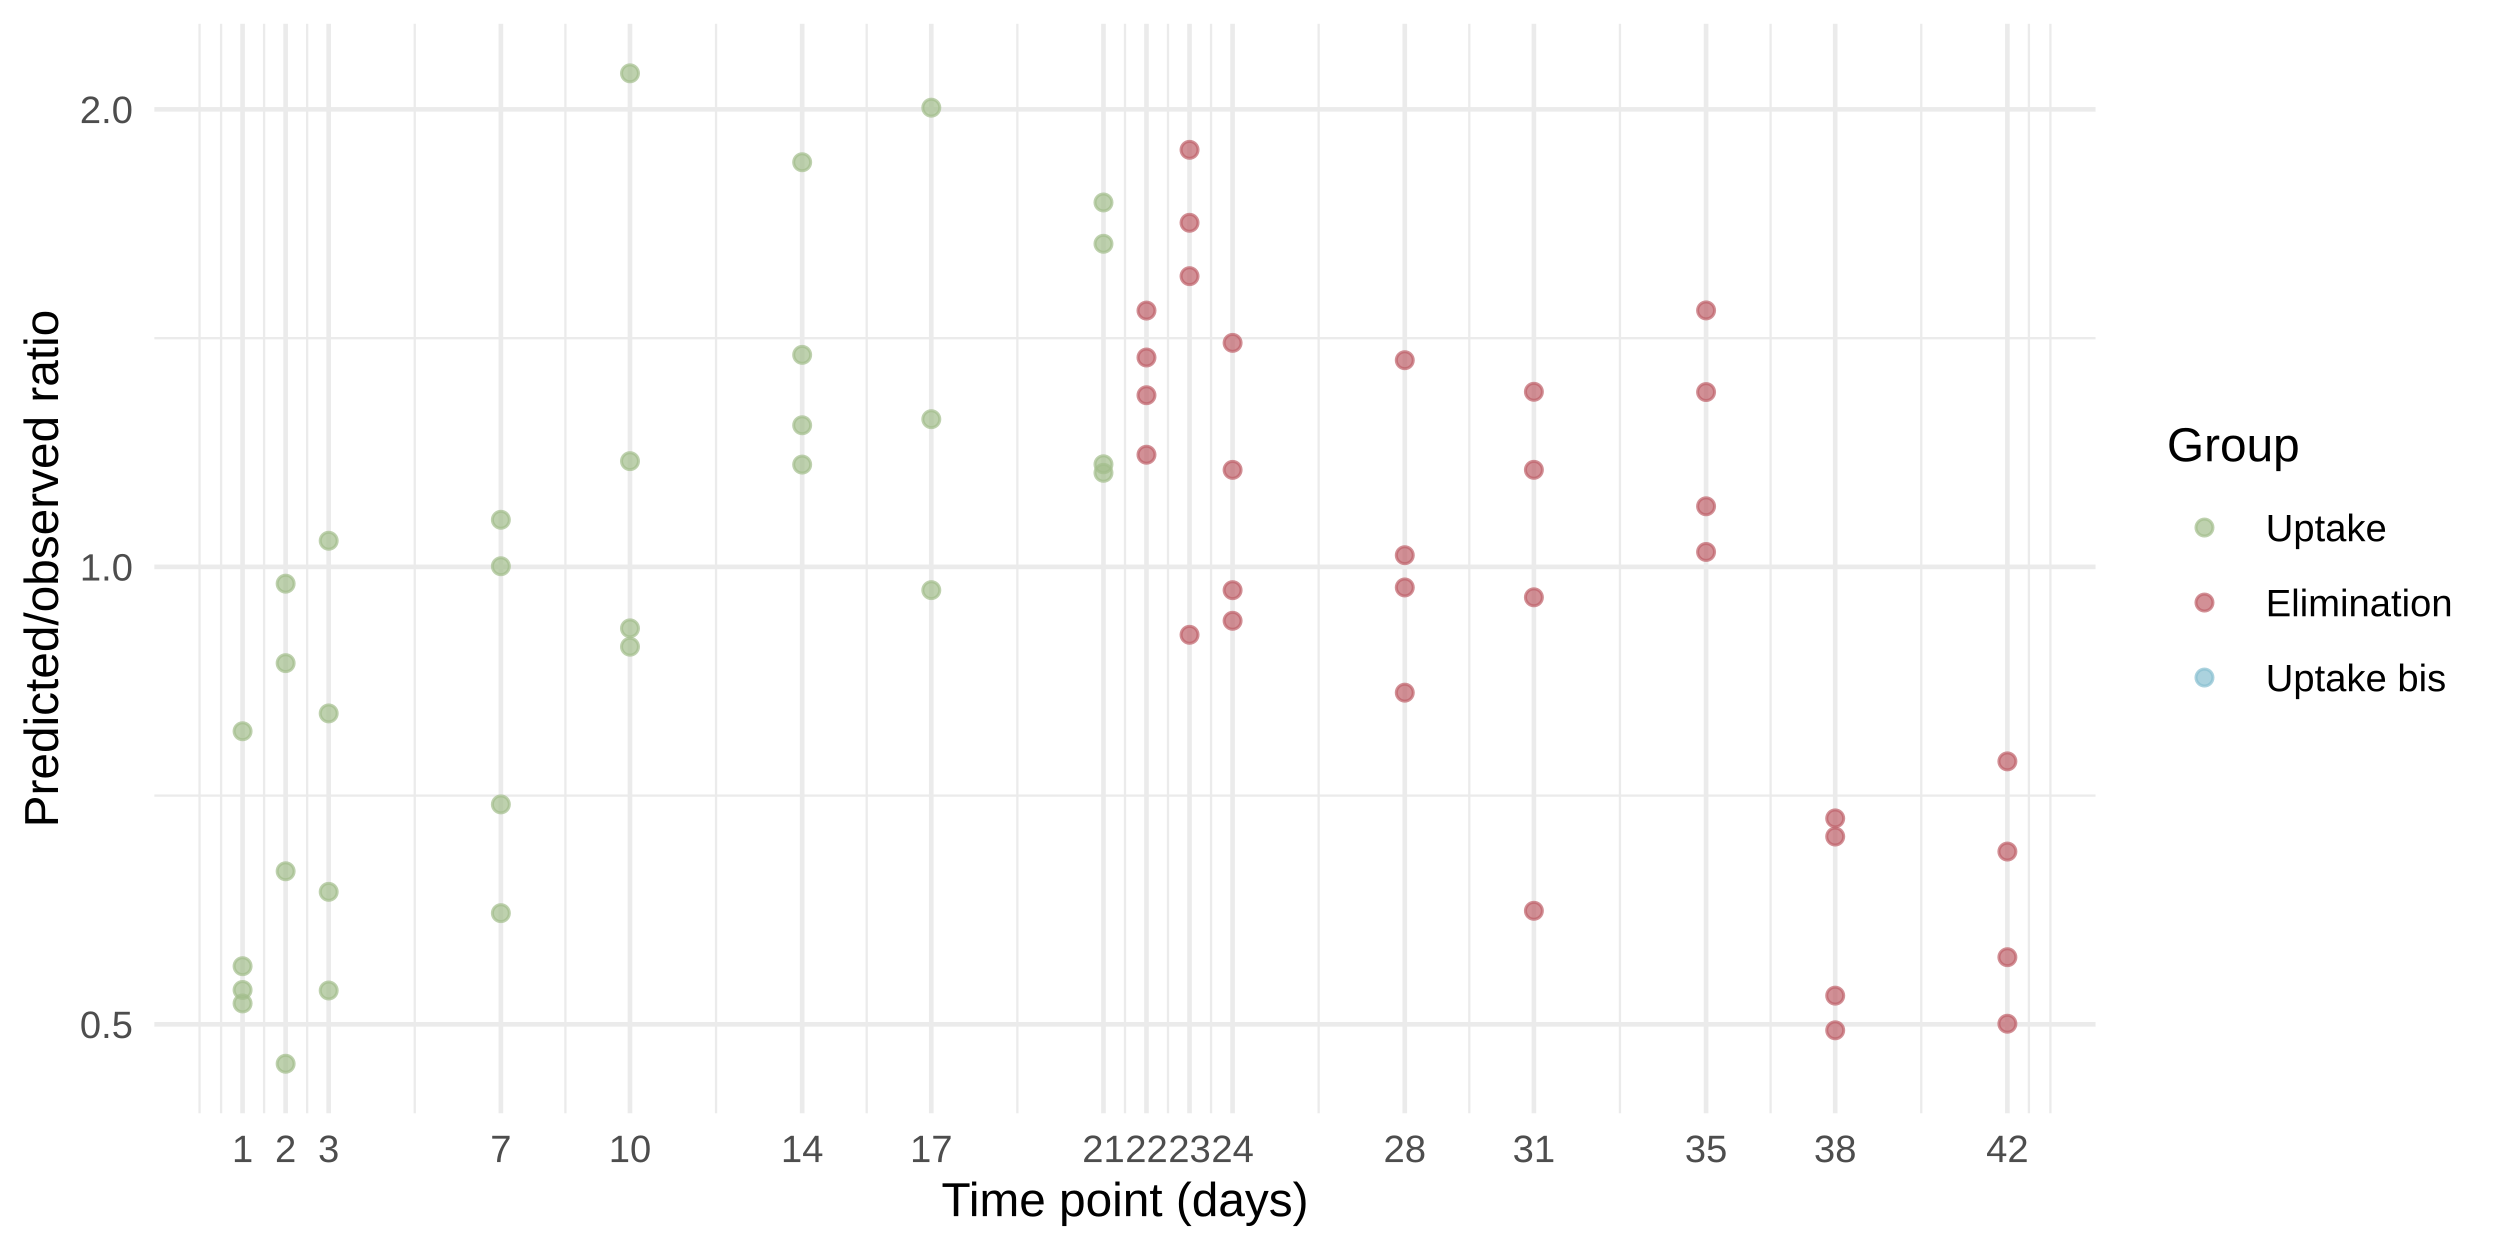
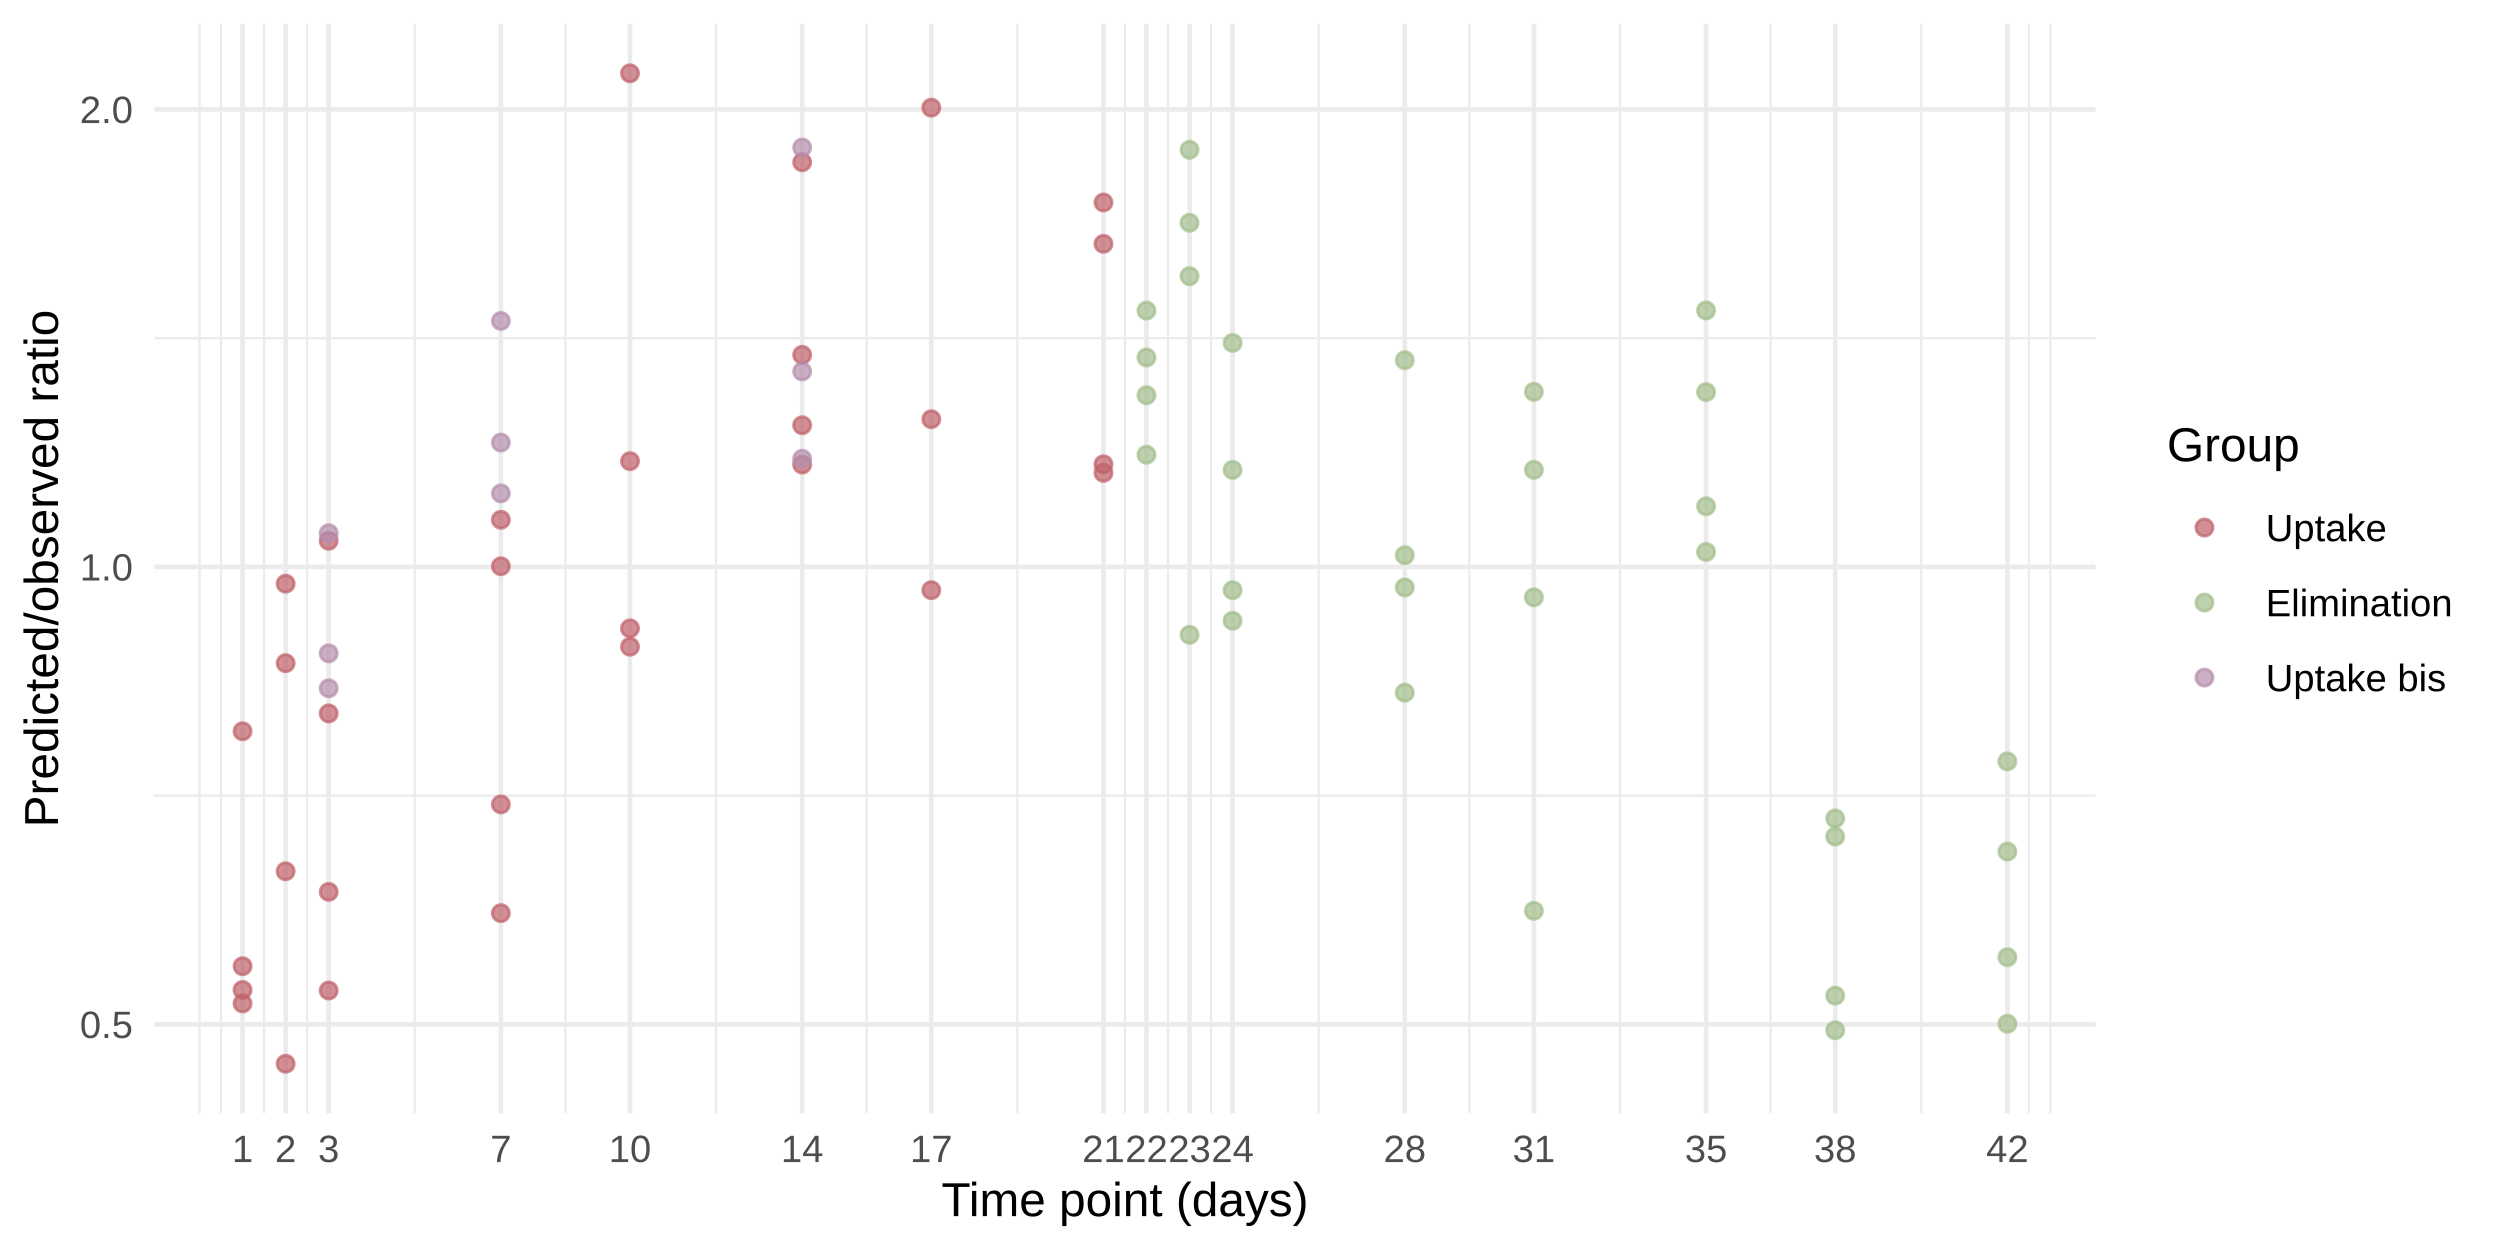
<svg xmlns="http://www.w3.org/2000/svg" width="576.00pt" height="288.00pt" viewBox="0 0 576.00 288.00">
  <g class="svglite">
    <defs>
      <style type="text/css">
    .svglite line, .svglite polyline, .svglite polygon, .svglite path, .svglite rect, .svglite circle {
      fill: none;
      stroke: #000000;
      stroke-linecap: round;
      stroke-linejoin: round;
      stroke-miterlimit: 10.00;
    }
    .svglite text {
      white-space: pre;
    }
    .svglite g.glyphgroup path {
      fill: inherit;
      stroke: none;
    }
  </style>
    </defs>
    <rect width="100%" height="100%" style="stroke: none; fill: #FFFFFF;" />
    <defs>
      <clipPath id="cpMC4wMHw1NzYuMDB8MC4wMHwyODguMDA=">
        <rect x="0.00" y="0.00" width="576.00" height="288.00" />
      </clipPath>
    </defs>
    <g clip-path="url(#cpMC4wMHw1NzYuMDB8MC4wMHwyODguMDA=)">
      <rect x="-0" y="0.00" width="576.00" height="288.00" style="stroke-width: 1.07; stroke: none; fill: #FFFFFF;" />
    </g>
    <defs>
      <clipPath id="cpMzUuNTZ8NDgyLjgzfDUuNDh8MjU2LjUw">
        <rect x="35.56" y="5.48" width="447.26" height="251.02" />
      </clipPath>
    </defs>
    <g clip-path="url(#cpMzUuNTZ8NDgyLjgzfDUuNDh8MjU2LjUw)">
      <polyline points="35.56,183.31 482.83,183.31 " style="stroke-width: 0.53; stroke: #EBEBEB; stroke-linecap: butt;" />
      <polyline points="35.56,77.91 482.83,77.91 " style="stroke-width: 0.53; stroke: #EBEBEB; stroke-linecap: butt;" />
      <polyline points="45.98,256.50 45.98,5.48 " style="stroke-width: 0.53; stroke: #EBEBEB; stroke-linecap: butt;" />
      <polyline points="50.94,256.50 50.94,5.48 " style="stroke-width: 0.53; stroke: #EBEBEB; stroke-linecap: butt;" />
      <polyline points="60.85,256.50 60.85,5.48 " style="stroke-width: 0.53; stroke: #EBEBEB; stroke-linecap: butt;" />
      <polyline points="70.77,256.50 70.77,5.48 " style="stroke-width: 0.53; stroke: #EBEBEB; stroke-linecap: butt;" />
      <polyline points="95.56,256.50 95.56,5.48 " style="stroke-width: 0.53; stroke: #EBEBEB; stroke-linecap: butt;" />
      <polyline points="130.27,256.50 130.27,5.48 " style="stroke-width: 0.53; stroke: #EBEBEB; stroke-linecap: butt;" />
      <polyline points="164.98,256.50 164.98,5.48 " style="stroke-width: 0.53; stroke: #EBEBEB; stroke-linecap: butt;" />
      <polyline points="199.69,256.50 199.69,5.48 " style="stroke-width: 0.53; stroke: #EBEBEB; stroke-linecap: butt;" />
      <polyline points="234.40,256.50 234.40,5.48 " style="stroke-width: 0.53; stroke: #EBEBEB; stroke-linecap: butt;" />
      <polyline points="259.20,256.50 259.20,5.48 " style="stroke-width: 0.53; stroke: #EBEBEB; stroke-linecap: butt;" />
      <polyline points="269.11,256.50 269.11,5.48 " style="stroke-width: 0.53; stroke: #EBEBEB; stroke-linecap: butt;" />
      <polyline points="279.03,256.50 279.03,5.48 " style="stroke-width: 0.53; stroke: #EBEBEB; stroke-linecap: butt;" />
      <polyline points="303.82,256.50 303.82,5.48 " style="stroke-width: 0.53; stroke: #EBEBEB; stroke-linecap: butt;" />
      <polyline points="338.53,256.50 338.53,5.48 " style="stroke-width: 0.53; stroke: #EBEBEB; stroke-linecap: butt;" />
      <polyline points="373.24,256.50 373.24,5.48 " style="stroke-width: 0.53; stroke: #EBEBEB; stroke-linecap: butt;" />
      <polyline points="407.95,256.50 407.95,5.48 " style="stroke-width: 0.53; stroke: #EBEBEB; stroke-linecap: butt;" />
      <polyline points="442.66,256.50 442.66,5.48 " style="stroke-width: 0.53; stroke: #EBEBEB; stroke-linecap: butt;" />
      <polyline points="467.46,256.50 467.46,5.48 " style="stroke-width: 0.53; stroke: #EBEBEB; stroke-linecap: butt;" />
      <polyline points="472.41,256.50 472.41,5.48 " style="stroke-width: 0.53; stroke: #EBEBEB; stroke-linecap: butt;" />
      <polyline points="35.56,236.01 482.83,236.01 " style="stroke-width: 1.07; stroke: #EBEBEB; stroke-linecap: butt;" />
      <polyline points="35.56,130.61 482.83,130.61 " style="stroke-width: 1.07; stroke: #EBEBEB; stroke-linecap: butt;" />
      <polyline points="35.56,25.20 482.83,25.20 " style="stroke-width: 1.07; stroke: #EBEBEB; stroke-linecap: butt;" />
      <polyline points="55.89,256.50 55.89,5.48 " style="stroke-width: 1.07; stroke: #EBEBEB; stroke-linecap: butt;" />
      <polyline points="65.81,256.50 65.81,5.48 " style="stroke-width: 1.07; stroke: #EBEBEB; stroke-linecap: butt;" />
      <polyline points="75.73,256.50 75.73,5.48 " style="stroke-width: 1.07; stroke: #EBEBEB; stroke-linecap: butt;" />
      <polyline points="115.40,256.50 115.40,5.48 " style="stroke-width: 1.07; stroke: #EBEBEB; stroke-linecap: butt;" />
      <polyline points="145.15,256.50 145.15,5.48 " style="stroke-width: 1.07; stroke: #EBEBEB; stroke-linecap: butt;" />
      <polyline points="184.82,256.50 184.82,5.48 " style="stroke-width: 1.07; stroke: #EBEBEB; stroke-linecap: butt;" />
      <polyline points="214.57,256.50 214.57,5.48 " style="stroke-width: 1.07; stroke: #EBEBEB; stroke-linecap: butt;" />
      <polyline points="254.24,256.50 254.24,5.48 " style="stroke-width: 1.07; stroke: #EBEBEB; stroke-linecap: butt;" />
      <polyline points="264.15,256.50 264.15,5.48 " style="stroke-width: 1.07; stroke: #EBEBEB; stroke-linecap: butt;" />
      <polyline points="274.07,256.50 274.07,5.48 " style="stroke-width: 1.07; stroke: #EBEBEB; stroke-linecap: butt;" />
      <polyline points="283.99,256.50 283.99,5.48 " style="stroke-width: 1.07; stroke: #EBEBEB; stroke-linecap: butt;" />
      <polyline points="323.66,256.50 323.66,5.48 " style="stroke-width: 1.07; stroke: #EBEBEB; stroke-linecap: butt;" />
      <polyline points="353.41,256.50 353.41,5.48 " style="stroke-width: 1.07; stroke: #EBEBEB; stroke-linecap: butt;" />
      <polyline points="393.08,256.50 393.08,5.48 " style="stroke-width: 1.07; stroke: #EBEBEB; stroke-linecap: butt;" />
      <polyline points="422.83,256.50 422.83,5.48 " style="stroke-width: 1.07; stroke: #EBEBEB; stroke-linecap: butt;" />
      <polyline points="462.50,256.50 462.50,5.48 " style="stroke-width: 1.07; stroke: #EBEBEB; stroke-linecap: butt;" />
-       <circle cx="55.89" cy="222.61" r="1.95" style="stroke-width: 0.71; stroke: #A3BE8C; stroke-opacity: 0.70; fill: #A3BE8C; fill-opacity: 0.70;" />
-       <circle cx="55.89" cy="168.48" r="1.95" style="stroke-width: 0.71; stroke: #A3BE8C; stroke-opacity: 0.70; fill: #A3BE8C; fill-opacity: 0.70;" />
-       <circle cx="55.89" cy="231.19" r="1.95" style="stroke-width: 0.71; stroke: #A3BE8C; stroke-opacity: 0.70; fill: #A3BE8C; fill-opacity: 0.70;" />
-       <circle cx="55.89" cy="228.09" r="1.95" style="stroke-width: 0.71; stroke: #A3BE8C; stroke-opacity: 0.70; fill: #A3BE8C; fill-opacity: 0.70;" />
-       <circle cx="65.81" cy="152.79" r="1.95" style="stroke-width: 0.71; stroke: #A3BE8C; stroke-opacity: 0.70; fill: #A3BE8C; fill-opacity: 0.70;" />
-       <circle cx="65.81" cy="134.48" r="1.95" style="stroke-width: 0.71; stroke: #A3BE8C; stroke-opacity: 0.70; fill: #A3BE8C; fill-opacity: 0.70;" />
-       <circle cx="65.81" cy="200.74" r="1.95" style="stroke-width: 0.71; stroke: #A3BE8C; stroke-opacity: 0.70; fill: #A3BE8C; fill-opacity: 0.70;" />
-       <circle cx="65.81" cy="245.09" r="1.95" style="stroke-width: 0.71; stroke: #A3BE8C; stroke-opacity: 0.70; fill: #A3BE8C; fill-opacity: 0.70;" />
-       <circle cx="75.73" cy="124.59" r="1.95" style="stroke-width: 0.71; stroke: #A3BE8C; stroke-opacity: 0.70; fill: #A3BE8C; fill-opacity: 0.70;" />
-       <circle cx="75.73" cy="164.37" r="1.95" style="stroke-width: 0.71; stroke: #A3BE8C; stroke-opacity: 0.70; fill: #A3BE8C; fill-opacity: 0.70;" />
-       <circle cx="75.73" cy="228.21" r="1.95" style="stroke-width: 0.71; stroke: #A3BE8C; stroke-opacity: 0.70; fill: #A3BE8C; fill-opacity: 0.70;" />
-       <circle cx="75.73" cy="205.48" r="1.95" style="stroke-width: 0.71; stroke: #A3BE8C; stroke-opacity: 0.70; fill: #A3BE8C; fill-opacity: 0.70;" />
-       <circle cx="115.40" cy="119.76" r="1.95" style="stroke-width: 0.71; stroke: #A3BE8C; stroke-opacity: 0.70; fill: #A3BE8C; fill-opacity: 0.70;" />
-       <circle cx="115.40" cy="130.46" r="1.95" style="stroke-width: 0.71; stroke: #A3BE8C; stroke-opacity: 0.70; fill: #A3BE8C; fill-opacity: 0.70;" />
-       <circle cx="115.40" cy="185.33" r="1.95" style="stroke-width: 0.71; stroke: #A3BE8C; stroke-opacity: 0.70; fill: #A3BE8C; fill-opacity: 0.70;" />
-       <circle cx="115.40" cy="210.39" r="1.95" style="stroke-width: 0.71; stroke: #A3BE8C; stroke-opacity: 0.70; fill: #A3BE8C; fill-opacity: 0.70;" />
-       <circle cx="145.15" cy="106.25" r="1.95" style="stroke-width: 0.71; stroke: #A3BE8C; stroke-opacity: 0.70; fill: #A3BE8C; fill-opacity: 0.70;" />
-       <circle cx="145.15" cy="16.89" r="1.95" style="stroke-width: 0.71; stroke: #A3BE8C; stroke-opacity: 0.70; fill: #A3BE8C; fill-opacity: 0.70;" />
-       <circle cx="145.15" cy="144.77" r="1.95" style="stroke-width: 0.71; stroke: #A3BE8C; stroke-opacity: 0.70; fill: #A3BE8C; fill-opacity: 0.70;" />
-       <circle cx="145.15" cy="149.00" r="1.95" style="stroke-width: 0.71; stroke: #A3BE8C; stroke-opacity: 0.70; fill: #A3BE8C; fill-opacity: 0.70;" />
-       <circle cx="184.82" cy="81.76" r="1.95" style="stroke-width: 0.71; stroke: #A3BE8C; stroke-opacity: 0.70; fill: #A3BE8C; fill-opacity: 0.70;" />
-       <circle cx="184.82" cy="37.38" r="1.95" style="stroke-width: 0.71; stroke: #A3BE8C; stroke-opacity: 0.70; fill: #A3BE8C; fill-opacity: 0.70;" />
-       <circle cx="184.82" cy="107.04" r="1.95" style="stroke-width: 0.71; stroke: #A3BE8C; stroke-opacity: 0.70; fill: #A3BE8C; fill-opacity: 0.70;" />
-       <circle cx="184.82" cy="97.98" r="1.95" style="stroke-width: 0.71; stroke: #A3BE8C; stroke-opacity: 0.70; fill: #A3BE8C; fill-opacity: 0.70;" />
-       <circle cx="214.57" cy="24.81" r="1.95" style="stroke-width: 0.71; stroke: #A3BE8C; stroke-opacity: 0.70; fill: #A3BE8C; fill-opacity: 0.70;" />
-       <circle cx="214.57" cy="135.97" r="1.95" style="stroke-width: 0.71; stroke: #A3BE8C; stroke-opacity: 0.70; fill: #A3BE8C; fill-opacity: 0.70;" />
-       <circle cx="214.57" cy="96.58" r="1.95" style="stroke-width: 0.71; stroke: #A3BE8C; stroke-opacity: 0.70; fill: #A3BE8C; fill-opacity: 0.70;" />
-       <circle cx="254.24" cy="46.65" r="1.95" style="stroke-width: 0.71; stroke: #A3BE8C; stroke-opacity: 0.70; fill: #A3BE8C; fill-opacity: 0.70;" />
-       <circle cx="254.24" cy="106.97" r="1.95" style="stroke-width: 0.71; stroke: #A3BE8C; stroke-opacity: 0.70; fill: #A3BE8C; fill-opacity: 0.70;" />
-       <circle cx="254.24" cy="56.17" r="1.95" style="stroke-width: 0.71; stroke: #A3BE8C; stroke-opacity: 0.70; fill: #A3BE8C; fill-opacity: 0.70;" />
-       <circle cx="254.24" cy="108.94" r="1.95" style="stroke-width: 0.71; stroke: #A3BE8C; stroke-opacity: 0.70; fill: #A3BE8C; fill-opacity: 0.70;" />
-       <circle cx="264.15" cy="82.37" r="1.95" style="stroke-width: 0.71; stroke: #BF616A; stroke-opacity: 0.70; fill: #BF616A; fill-opacity: 0.70;" />
-       <circle cx="264.15" cy="91.06" r="1.95" style="stroke-width: 0.71; stroke: #BF616A; stroke-opacity: 0.70; fill: #BF616A; fill-opacity: 0.70;" />
-       <circle cx="264.15" cy="104.77" r="1.95" style="stroke-width: 0.71; stroke: #BF616A; stroke-opacity: 0.70; fill: #BF616A; fill-opacity: 0.70;" />
-       <circle cx="264.15" cy="71.56" r="1.95" style="stroke-width: 0.71; stroke: #BF616A; stroke-opacity: 0.70; fill: #BF616A; fill-opacity: 0.70;" />
-       <circle cx="274.07" cy="146.26" r="1.95" style="stroke-width: 0.71; stroke: #BF616A; stroke-opacity: 0.70; fill: #BF616A; fill-opacity: 0.70;" />
-       <circle cx="274.07" cy="63.63" r="1.95" style="stroke-width: 0.71; stroke: #BF616A; stroke-opacity: 0.70; fill: #BF616A; fill-opacity: 0.70;" />
-       <circle cx="274.07" cy="34.52" r="1.95" style="stroke-width: 0.71; stroke: #BF616A; stroke-opacity: 0.70; fill: #BF616A; fill-opacity: 0.70;" />
-       <circle cx="274.07" cy="51.33" r="1.95" style="stroke-width: 0.71; stroke: #BF616A; stroke-opacity: 0.70; fill: #BF616A; fill-opacity: 0.70;" />
-       <circle cx="283.99" cy="79.00" r="1.95" style="stroke-width: 0.71; stroke: #BF616A; stroke-opacity: 0.70; fill: #BF616A; fill-opacity: 0.70;" />
-       <circle cx="283.99" cy="135.98" r="1.95" style="stroke-width: 0.71; stroke: #BF616A; stroke-opacity: 0.70; fill: #BF616A; fill-opacity: 0.70;" />
-       <circle cx="283.99" cy="108.26" r="1.95" style="stroke-width: 0.71; stroke: #BF616A; stroke-opacity: 0.70; fill: #BF616A; fill-opacity: 0.70;" />
-       <circle cx="283.99" cy="143.03" r="1.95" style="stroke-width: 0.71; stroke: #BF616A; stroke-opacity: 0.70; fill: #BF616A; fill-opacity: 0.70;" />
-       <circle cx="323.66" cy="159.59" r="1.95" style="stroke-width: 0.71; stroke: #BF616A; stroke-opacity: 0.70; fill: #BF616A; fill-opacity: 0.70;" />
-       <circle cx="323.66" cy="82.99" r="1.95" style="stroke-width: 0.71; stroke: #BF616A; stroke-opacity: 0.70; fill: #BF616A; fill-opacity: 0.70;" />
-       <circle cx="323.66" cy="127.92" r="1.95" style="stroke-width: 0.71; stroke: #BF616A; stroke-opacity: 0.70; fill: #BF616A; fill-opacity: 0.70;" />
-       <circle cx="323.66" cy="135.35" r="1.95" style="stroke-width: 0.71; stroke: #BF616A; stroke-opacity: 0.70; fill: #BF616A; fill-opacity: 0.70;" />
-       <circle cx="353.41" cy="209.85" r="1.95" style="stroke-width: 0.71; stroke: #BF616A; stroke-opacity: 0.70; fill: #BF616A; fill-opacity: 0.70;" />
-       <circle cx="353.41" cy="90.27" r="1.95" style="stroke-width: 0.71; stroke: #BF616A; stroke-opacity: 0.70; fill: #BF616A; fill-opacity: 0.70;" />
-       <circle cx="353.41" cy="108.25" r="1.95" style="stroke-width: 0.71; stroke: #BF616A; stroke-opacity: 0.70; fill: #BF616A; fill-opacity: 0.70;" />
-       <circle cx="353.41" cy="137.62" r="1.95" style="stroke-width: 0.71; stroke: #BF616A; stroke-opacity: 0.70; fill: #BF616A; fill-opacity: 0.70;" />
-       <circle cx="393.08" cy="90.33" r="1.95" style="stroke-width: 0.71; stroke: #BF616A; stroke-opacity: 0.70; fill: #BF616A; fill-opacity: 0.70;" />
-       <circle cx="393.08" cy="127.17" r="1.95" style="stroke-width: 0.71; stroke: #BF616A; stroke-opacity: 0.70; fill: #BF616A; fill-opacity: 0.70;" />
-       <circle cx="393.08" cy="116.65" r="1.95" style="stroke-width: 0.71; stroke: #BF616A; stroke-opacity: 0.70; fill: #BF616A; fill-opacity: 0.70;" />
-       <circle cx="393.08" cy="71.52" r="1.95" style="stroke-width: 0.71; stroke: #BF616A; stroke-opacity: 0.70; fill: #BF616A; fill-opacity: 0.70;" />
-       <circle cx="422.83" cy="229.40" r="1.95" style="stroke-width: 0.71; stroke: #BF616A; stroke-opacity: 0.70; fill: #BF616A; fill-opacity: 0.70;" />
-       <circle cx="422.83" cy="237.38" r="1.95" style="stroke-width: 0.71; stroke: #BF616A; stroke-opacity: 0.70; fill: #BF616A; fill-opacity: 0.70;" />
-       <circle cx="422.83" cy="188.56" r="1.95" style="stroke-width: 0.71; stroke: #BF616A; stroke-opacity: 0.70; fill: #BF616A; fill-opacity: 0.70;" />
-       <circle cx="422.83" cy="192.74" r="1.95" style="stroke-width: 0.71; stroke: #BF616A; stroke-opacity: 0.70; fill: #BF616A; fill-opacity: 0.70;" />
-       <circle cx="462.50" cy="235.87" r="1.95" style="stroke-width: 0.71; stroke: #BF616A; stroke-opacity: 0.70; fill: #BF616A; fill-opacity: 0.70;" />
-       <circle cx="462.50" cy="175.42" r="1.95" style="stroke-width: 0.71; stroke: #BF616A; stroke-opacity: 0.70; fill: #BF616A; fill-opacity: 0.70;" />
-       <circle cx="462.50" cy="196.20" r="1.95" style="stroke-width: 0.71; stroke: #BF616A; stroke-opacity: 0.70; fill: #BF616A; fill-opacity: 0.70;" />
-       <circle cx="462.50" cy="220.54" r="1.95" style="stroke-width: 0.71; stroke: #BF616A; stroke-opacity: 0.70; fill: #BF616A; fill-opacity: 0.70;" />
+       <circle cx="55.89" cy="222.61" r="1.95" style="stroke-width: 0.71; stroke: #BF616A; stroke-opacity: 0.70; fill: #BF616A; fill-opacity: 0.70;" />
+       <circle cx="55.89" cy="168.48" r="1.95" style="stroke-width: 0.71; stroke: #BF616A; stroke-opacity: 0.70; fill: #BF616A; fill-opacity: 0.70;" />
+       <circle cx="55.89" cy="231.19" r="1.95" style="stroke-width: 0.71; stroke: #BF616A; stroke-opacity: 0.70; fill: #BF616A; fill-opacity: 0.70;" />
+       <circle cx="55.89" cy="228.09" r="1.95" style="stroke-width: 0.71; stroke: #BF616A; stroke-opacity: 0.70; fill: #BF616A; fill-opacity: 0.70;" />
+       <circle cx="65.81" cy="152.79" r="1.95" style="stroke-width: 0.71; stroke: #BF616A; stroke-opacity: 0.70; fill: #BF616A; fill-opacity: 0.70;" />
+       <circle cx="65.81" cy="134.48" r="1.95" style="stroke-width: 0.71; stroke: #BF616A; stroke-opacity: 0.70; fill: #BF616A; fill-opacity: 0.70;" />
+       <circle cx="65.81" cy="200.74" r="1.95" style="stroke-width: 0.71; stroke: #BF616A; stroke-opacity: 0.70; fill: #BF616A; fill-opacity: 0.70;" />
+       <circle cx="65.81" cy="245.09" r="1.95" style="stroke-width: 0.71; stroke: #BF616A; stroke-opacity: 0.70; fill: #BF616A; fill-opacity: 0.70;" />
+       <circle cx="75.73" cy="124.59" r="1.95" style="stroke-width: 0.71; stroke: #BF616A; stroke-opacity: 0.70; fill: #BF616A; fill-opacity: 0.70;" />
+       <circle cx="75.73" cy="164.37" r="1.95" style="stroke-width: 0.71; stroke: #BF616A; stroke-opacity: 0.70; fill: #BF616A; fill-opacity: 0.70;" />
+       <circle cx="75.73" cy="228.21" r="1.95" style="stroke-width: 0.71; stroke: #BF616A; stroke-opacity: 0.70; fill: #BF616A; fill-opacity: 0.70;" />
+       <circle cx="75.73" cy="205.48" r="1.95" style="stroke-width: 0.71; stroke: #BF616A; stroke-opacity: 0.70; fill: #BF616A; fill-opacity: 0.70;" />
+       <circle cx="115.40" cy="119.76" r="1.95" style="stroke-width: 0.71; stroke: #BF616A; stroke-opacity: 0.70; fill: #BF616A; fill-opacity: 0.70;" />
+       <circle cx="115.40" cy="130.46" r="1.95" style="stroke-width: 0.71; stroke: #BF616A; stroke-opacity: 0.70; fill: #BF616A; fill-opacity: 0.70;" />
+       <circle cx="115.40" cy="185.33" r="1.95" style="stroke-width: 0.71; stroke: #BF616A; stroke-opacity: 0.70; fill: #BF616A; fill-opacity: 0.70;" />
+       <circle cx="115.40" cy="210.39" r="1.95" style="stroke-width: 0.71; stroke: #BF616A; stroke-opacity: 0.70; fill: #BF616A; fill-opacity: 0.70;" />
+       <circle cx="145.15" cy="106.25" r="1.95" style="stroke-width: 0.71; stroke: #BF616A; stroke-opacity: 0.70; fill: #BF616A; fill-opacity: 0.70;" />
+       <circle cx="145.15" cy="16.89" r="1.95" style="stroke-width: 0.71; stroke: #BF616A; stroke-opacity: 0.70; fill: #BF616A; fill-opacity: 0.70;" />
+       <circle cx="145.15" cy="144.77" r="1.95" style="stroke-width: 0.71; stroke: #BF616A; stroke-opacity: 0.70; fill: #BF616A; fill-opacity: 0.70;" />
+       <circle cx="145.15" cy="149.00" r="1.95" style="stroke-width: 0.71; stroke: #BF616A; stroke-opacity: 0.70; fill: #BF616A; fill-opacity: 0.70;" />
+       <circle cx="184.82" cy="81.76" r="1.95" style="stroke-width: 0.71; stroke: #BF616A; stroke-opacity: 0.70; fill: #BF616A; fill-opacity: 0.70;" />
+       <circle cx="184.82" cy="37.38" r="1.95" style="stroke-width: 0.71; stroke: #BF616A; stroke-opacity: 0.70; fill: #BF616A; fill-opacity: 0.70;" />
+       <circle cx="184.82" cy="107.04" r="1.95" style="stroke-width: 0.71; stroke: #BF616A; stroke-opacity: 0.70; fill: #BF616A; fill-opacity: 0.70;" />
+       <circle cx="184.82" cy="97.98" r="1.95" style="stroke-width: 0.71; stroke: #BF616A; stroke-opacity: 0.70; fill: #BF616A; fill-opacity: 0.70;" />
+       <circle cx="214.57" cy="24.81" r="1.95" style="stroke-width: 0.71; stroke: #BF616A; stroke-opacity: 0.70; fill: #BF616A; fill-opacity: 0.70;" />
+       <circle cx="214.57" cy="135.97" r="1.95" style="stroke-width: 0.71; stroke: #BF616A; stroke-opacity: 0.70; fill: #BF616A; fill-opacity: 0.70;" />
+       <circle cx="214.57" cy="96.58" r="1.95" style="stroke-width: 0.71; stroke: #BF616A; stroke-opacity: 0.70; fill: #BF616A; fill-opacity: 0.70;" />
+       <circle cx="254.24" cy="46.65" r="1.95" style="stroke-width: 0.71; stroke: #BF616A; stroke-opacity: 0.70; fill: #BF616A; fill-opacity: 0.70;" />
+       <circle cx="254.24" cy="106.97" r="1.95" style="stroke-width: 0.71; stroke: #BF616A; stroke-opacity: 0.70; fill: #BF616A; fill-opacity: 0.70;" />
+       <circle cx="254.24" cy="56.17" r="1.95" style="stroke-width: 0.71; stroke: #BF616A; stroke-opacity: 0.70; fill: #BF616A; fill-opacity: 0.70;" />
+       <circle cx="254.24" cy="108.94" r="1.95" style="stroke-width: 0.71; stroke: #BF616A; stroke-opacity: 0.70; fill: #BF616A; fill-opacity: 0.70;" />
+       <circle cx="264.15" cy="82.37" r="1.95" style="stroke-width: 0.71; stroke: #A3BE8C; stroke-opacity: 0.70; fill: #A3BE8C; fill-opacity: 0.70;" />
+       <circle cx="264.15" cy="91.06" r="1.95" style="stroke-width: 0.71; stroke: #A3BE8C; stroke-opacity: 0.70; fill: #A3BE8C; fill-opacity: 0.70;" />
+       <circle cx="264.15" cy="104.77" r="1.95" style="stroke-width: 0.71; stroke: #A3BE8C; stroke-opacity: 0.70; fill: #A3BE8C; fill-opacity: 0.70;" />
+       <circle cx="264.15" cy="71.56" r="1.95" style="stroke-width: 0.71; stroke: #A3BE8C; stroke-opacity: 0.70; fill: #A3BE8C; fill-opacity: 0.70;" />
+       <circle cx="274.07" cy="146.26" r="1.95" style="stroke-width: 0.71; stroke: #A3BE8C; stroke-opacity: 0.70; fill: #A3BE8C; fill-opacity: 0.70;" />
+       <circle cx="274.07" cy="63.63" r="1.95" style="stroke-width: 0.71; stroke: #A3BE8C; stroke-opacity: 0.70; fill: #A3BE8C; fill-opacity: 0.70;" />
+       <circle cx="274.07" cy="34.52" r="1.95" style="stroke-width: 0.71; stroke: #A3BE8C; stroke-opacity: 0.70; fill: #A3BE8C; fill-opacity: 0.70;" />
+       <circle cx="274.07" cy="51.33" r="1.95" style="stroke-width: 0.71; stroke: #A3BE8C; stroke-opacity: 0.70; fill: #A3BE8C; fill-opacity: 0.70;" />
+       <circle cx="283.99" cy="79.00" r="1.95" style="stroke-width: 0.71; stroke: #A3BE8C; stroke-opacity: 0.70; fill: #A3BE8C; fill-opacity: 0.70;" />
+       <circle cx="283.99" cy="135.98" r="1.95" style="stroke-width: 0.71; stroke: #A3BE8C; stroke-opacity: 0.70; fill: #A3BE8C; fill-opacity: 0.70;" />
+       <circle cx="283.99" cy="108.26" r="1.95" style="stroke-width: 0.71; stroke: #A3BE8C; stroke-opacity: 0.70; fill: #A3BE8C; fill-opacity: 0.70;" />
+       <circle cx="283.99" cy="143.03" r="1.95" style="stroke-width: 0.71; stroke: #A3BE8C; stroke-opacity: 0.70; fill: #A3BE8C; fill-opacity: 0.70;" />
+       <circle cx="323.66" cy="159.59" r="1.95" style="stroke-width: 0.71; stroke: #A3BE8C; stroke-opacity: 0.70; fill: #A3BE8C; fill-opacity: 0.70;" />
+       <circle cx="323.66" cy="82.99" r="1.95" style="stroke-width: 0.71; stroke: #A3BE8C; stroke-opacity: 0.70; fill: #A3BE8C; fill-opacity: 0.70;" />
+       <circle cx="323.66" cy="127.92" r="1.95" style="stroke-width: 0.71; stroke: #A3BE8C; stroke-opacity: 0.70; fill: #A3BE8C; fill-opacity: 0.70;" />
+       <circle cx="323.66" cy="135.35" r="1.95" style="stroke-width: 0.71; stroke: #A3BE8C; stroke-opacity: 0.70; fill: #A3BE8C; fill-opacity: 0.70;" />
+       <circle cx="353.41" cy="209.85" r="1.95" style="stroke-width: 0.71; stroke: #A3BE8C; stroke-opacity: 0.70; fill: #A3BE8C; fill-opacity: 0.70;" />
+       <circle cx="353.41" cy="90.27" r="1.95" style="stroke-width: 0.71; stroke: #A3BE8C; stroke-opacity: 0.70; fill: #A3BE8C; fill-opacity: 0.70;" />
+       <circle cx="353.41" cy="108.25" r="1.95" style="stroke-width: 0.71; stroke: #A3BE8C; stroke-opacity: 0.70; fill: #A3BE8C; fill-opacity: 0.70;" />
+       <circle cx="353.41" cy="137.62" r="1.95" style="stroke-width: 0.71; stroke: #A3BE8C; stroke-opacity: 0.70; fill: #A3BE8C; fill-opacity: 0.70;" />
+       <circle cx="393.08" cy="90.33" r="1.95" style="stroke-width: 0.71; stroke: #A3BE8C; stroke-opacity: 0.70; fill: #A3BE8C; fill-opacity: 0.70;" />
+       <circle cx="393.08" cy="127.17" r="1.95" style="stroke-width: 0.71; stroke: #A3BE8C; stroke-opacity: 0.70; fill: #A3BE8C; fill-opacity: 0.70;" />
+       <circle cx="393.08" cy="116.65" r="1.95" style="stroke-width: 0.71; stroke: #A3BE8C; stroke-opacity: 0.70; fill: #A3BE8C; fill-opacity: 0.70;" />
+       <circle cx="393.08" cy="71.52" r="1.95" style="stroke-width: 0.71; stroke: #A3BE8C; stroke-opacity: 0.70; fill: #A3BE8C; fill-opacity: 0.70;" />
+       <circle cx="422.83" cy="229.40" r="1.95" style="stroke-width: 0.71; stroke: #A3BE8C; stroke-opacity: 0.70; fill: #A3BE8C; fill-opacity: 0.70;" />
+       <circle cx="422.83" cy="237.38" r="1.95" style="stroke-width: 0.71; stroke: #A3BE8C; stroke-opacity: 0.70; fill: #A3BE8C; fill-opacity: 0.70;" />
+       <circle cx="422.83" cy="188.56" r="1.95" style="stroke-width: 0.71; stroke: #A3BE8C; stroke-opacity: 0.70; fill: #A3BE8C; fill-opacity: 0.70;" />
+       <circle cx="422.83" cy="192.74" r="1.95" style="stroke-width: 0.71; stroke: #A3BE8C; stroke-opacity: 0.70; fill: #A3BE8C; fill-opacity: 0.70;" />
+       <circle cx="462.50" cy="235.87" r="1.95" style="stroke-width: 0.71; stroke: #A3BE8C; stroke-opacity: 0.70; fill: #A3BE8C; fill-opacity: 0.70;" />
+       <circle cx="462.50" cy="175.42" r="1.95" style="stroke-width: 0.71; stroke: #A3BE8C; stroke-opacity: 0.70; fill: #A3BE8C; fill-opacity: 0.70;" />
+       <circle cx="462.50" cy="196.20" r="1.95" style="stroke-width: 0.71; stroke: #A3BE8C; stroke-opacity: 0.70; fill: #A3BE8C; fill-opacity: 0.70;" />
+       <circle cx="462.50" cy="220.54" r="1.95" style="stroke-width: 0.71; stroke: #A3BE8C; stroke-opacity: 0.70; fill: #A3BE8C; fill-opacity: 0.70;" />
+       <circle cx="75.73" cy="150.53" r="1.95" style="stroke-width: 0.71; stroke: #B48EAD; stroke-opacity: 0.70; fill: #B48EAD; fill-opacity: 0.70;" />
+       <circle cx="75.73" cy="122.85" r="1.95" style="stroke-width: 0.71; stroke: #B48EAD; stroke-opacity: 0.70; fill: #B48EAD; fill-opacity: 0.70;" />
+       <circle cx="75.73" cy="158.58" r="1.95" style="stroke-width: 0.71; stroke: #B48EAD; stroke-opacity: 0.70; fill: #B48EAD; fill-opacity: 0.70;" />
+       <circle cx="115.40" cy="73.95" r="1.95" style="stroke-width: 0.71; stroke: #B48EAD; stroke-opacity: 0.70; fill: #B48EAD; fill-opacity: 0.70;" />
+       <circle cx="115.40" cy="113.67" r="1.95" style="stroke-width: 0.71; stroke: #B48EAD; stroke-opacity: 0.70; fill: #B48EAD; fill-opacity: 0.70;" />
+       <circle cx="115.40" cy="101.97" r="1.95" style="stroke-width: 0.71; stroke: #B48EAD; stroke-opacity: 0.70; fill: #B48EAD; fill-opacity: 0.70;" />
+       <circle cx="184.82" cy="105.70" r="1.95" style="stroke-width: 0.71; stroke: #B48EAD; stroke-opacity: 0.70; fill: #B48EAD; fill-opacity: 0.70;" />
+       <circle cx="184.82" cy="33.99" r="1.95" style="stroke-width: 0.71; stroke: #B48EAD; stroke-opacity: 0.70; fill: #B48EAD; fill-opacity: 0.70;" />
+       <circle cx="184.82" cy="85.58" r="1.95" style="stroke-width: 0.71; stroke: #B48EAD; stroke-opacity: 0.70; fill: #B48EAD; fill-opacity: 0.70;" />
    </g>
    <g clip-path="url(#cpMC4wMHw1NzYuMDB8MC4wMHwyODguMDA=)">
      <text x="30.63" y="239.16" text-anchor="end" style="font-size: 8.80px;fill: #4D4D4D; font-family: &quot;Arial&quot;;" textLength="12.22px" lengthAdjust="spacingAndGlyphs">0.5</text>
      <text x="30.63" y="133.76" text-anchor="end" style="font-size: 8.80px;fill: #4D4D4D; font-family: &quot;Arial&quot;;" textLength="12.22px" lengthAdjust="spacingAndGlyphs">1.0</text>
      <text x="30.63" y="28.35" text-anchor="end" style="font-size: 8.80px;fill: #4D4D4D; font-family: &quot;Arial&quot;;" textLength="12.22px" lengthAdjust="spacingAndGlyphs">2.0</text>
      <text x="55.89" y="267.74" text-anchor="middle" style="font-size: 8.80px;fill: #4D4D4D; font-family: &quot;Arial&quot;;" textLength="4.89px" lengthAdjust="spacingAndGlyphs">1</text>
      <text x="65.81" y="267.74" text-anchor="middle" style="font-size: 8.80px;fill: #4D4D4D; font-family: &quot;Arial&quot;;" textLength="4.89px" lengthAdjust="spacingAndGlyphs">2</text>
      <text x="75.73" y="267.74" text-anchor="middle" style="font-size: 8.80px;fill: #4D4D4D; font-family: &quot;Arial&quot;;" textLength="4.89px" lengthAdjust="spacingAndGlyphs">3</text>
      <text x="115.40" y="267.74" text-anchor="middle" style="font-size: 8.80px;fill: #4D4D4D; font-family: &quot;Arial&quot;;" textLength="4.89px" lengthAdjust="spacingAndGlyphs">7</text>
      <text x="145.15" y="267.74" text-anchor="middle" style="font-size: 8.80px;fill: #4D4D4D; font-family: &quot;Arial&quot;;" textLength="9.78px" lengthAdjust="spacingAndGlyphs">10</text>
      <text x="184.82" y="267.74" text-anchor="middle" style="font-size: 8.80px;fill: #4D4D4D; font-family: &quot;Arial&quot;;" textLength="9.78px" lengthAdjust="spacingAndGlyphs">14</text>
      <text x="214.57" y="267.74" text-anchor="middle" style="font-size: 8.80px;fill: #4D4D4D; font-family: &quot;Arial&quot;;" textLength="9.78px" lengthAdjust="spacingAndGlyphs">17</text>
      <text x="254.24" y="267.74" text-anchor="middle" style="font-size: 8.80px;fill: #4D4D4D; font-family: &quot;Arial&quot;;" textLength="9.78px" lengthAdjust="spacingAndGlyphs">21</text>
      <text x="264.15" y="267.74" text-anchor="middle" style="font-size: 8.80px;fill: #4D4D4D; font-family: &quot;Arial&quot;;" textLength="9.78px" lengthAdjust="spacingAndGlyphs">22</text>
      <text x="274.07" y="267.74" text-anchor="middle" style="font-size: 8.80px;fill: #4D4D4D; font-family: &quot;Arial&quot;;" textLength="9.78px" lengthAdjust="spacingAndGlyphs">23</text>
      <text x="283.99" y="267.74" text-anchor="middle" style="font-size: 8.80px;fill: #4D4D4D; font-family: &quot;Arial&quot;;" textLength="9.78px" lengthAdjust="spacingAndGlyphs">24</text>
      <text x="323.66" y="267.74" text-anchor="middle" style="font-size: 8.80px;fill: #4D4D4D; font-family: &quot;Arial&quot;;" textLength="9.78px" lengthAdjust="spacingAndGlyphs">28</text>
      <text x="353.41" y="267.74" text-anchor="middle" style="font-size: 8.80px;fill: #4D4D4D; font-family: &quot;Arial&quot;;" textLength="9.78px" lengthAdjust="spacingAndGlyphs">31</text>
      <text x="393.08" y="267.74" text-anchor="middle" style="font-size: 8.80px;fill: #4D4D4D; font-family: &quot;Arial&quot;;" textLength="9.78px" lengthAdjust="spacingAndGlyphs">35</text>
      <text x="422.83" y="267.74" text-anchor="middle" style="font-size: 8.80px;fill: #4D4D4D; font-family: &quot;Arial&quot;;" textLength="9.78px" lengthAdjust="spacingAndGlyphs">38</text>
      <text x="462.50" y="267.74" text-anchor="middle" style="font-size: 8.80px;fill: #4D4D4D; font-family: &quot;Arial&quot;;" textLength="9.78px" lengthAdjust="spacingAndGlyphs">42</text>
      <text x="259.20" y="280.20" text-anchor="middle" style="font-size: 11.00px; font-family: &quot;Arial&quot;;" textLength="84.59px" lengthAdjust="spacingAndGlyphs">Time point (days)</text>
      <text transform="translate(13.36,130.99) rotate(-90)" text-anchor="middle" style="font-size: 11.00px; font-family: &quot;Arial&quot;;" textLength="119.31px" lengthAdjust="spacingAndGlyphs">Predicted/observed ratio</text>
      <text x="499.27" y="106.27" style="font-size: 11.00px; font-family: &quot;Arial&quot;;" textLength="30.59px" lengthAdjust="spacingAndGlyphs">Group</text>
-       <circle cx="507.91" cy="121.55" r="1.95" style="stroke-width: 0.71; stroke: #A3BE8C; stroke-opacity: 0.70; fill: #A3BE8C; fill-opacity: 0.70;" />
-       <circle cx="507.91" cy="138.83" r="1.95" style="stroke-width: 0.71; stroke: #BF616A; stroke-opacity: 0.70; fill: #BF616A; fill-opacity: 0.70;" />
-       <circle cx="507.91" cy="156.11" r="1.95" style="stroke-width: 0.71; stroke: #88C0D0; stroke-opacity: 0.70; fill: #88C0D0; fill-opacity: 0.70;" />
+       <circle cx="507.91" cy="121.55" r="1.95" style="stroke-width: 0.71; stroke: #BF616A; stroke-opacity: 0.70; fill: #BF616A; fill-opacity: 0.70;" />
+       <circle cx="507.91" cy="138.83" r="1.95" style="stroke-width: 0.71; stroke: #A3BE8C; stroke-opacity: 0.70; fill: #A3BE8C; fill-opacity: 0.70;" />
+       <circle cx="507.91" cy="156.11" r="1.95" style="stroke-width: 0.71; stroke: #B48EAD; stroke-opacity: 0.70; fill: #B48EAD; fill-opacity: 0.70;" />
      <text x="522.03" y="124.70" style="font-size: 8.80px; font-family: &quot;Arial&quot;;" textLength="27.88px" lengthAdjust="spacingAndGlyphs">Uptake</text>
      <text x="522.03" y="141.98" style="font-size: 8.80px; font-family: &quot;Arial&quot;;" textLength="43.02px" lengthAdjust="spacingAndGlyphs">Elimination</text>
      <text x="522.03" y="159.26" style="font-size: 8.80px; font-family: &quot;Arial&quot;;" textLength="41.56px" lengthAdjust="spacingAndGlyphs">Uptake bis</text>
    </g>
  </g>
</svg>
